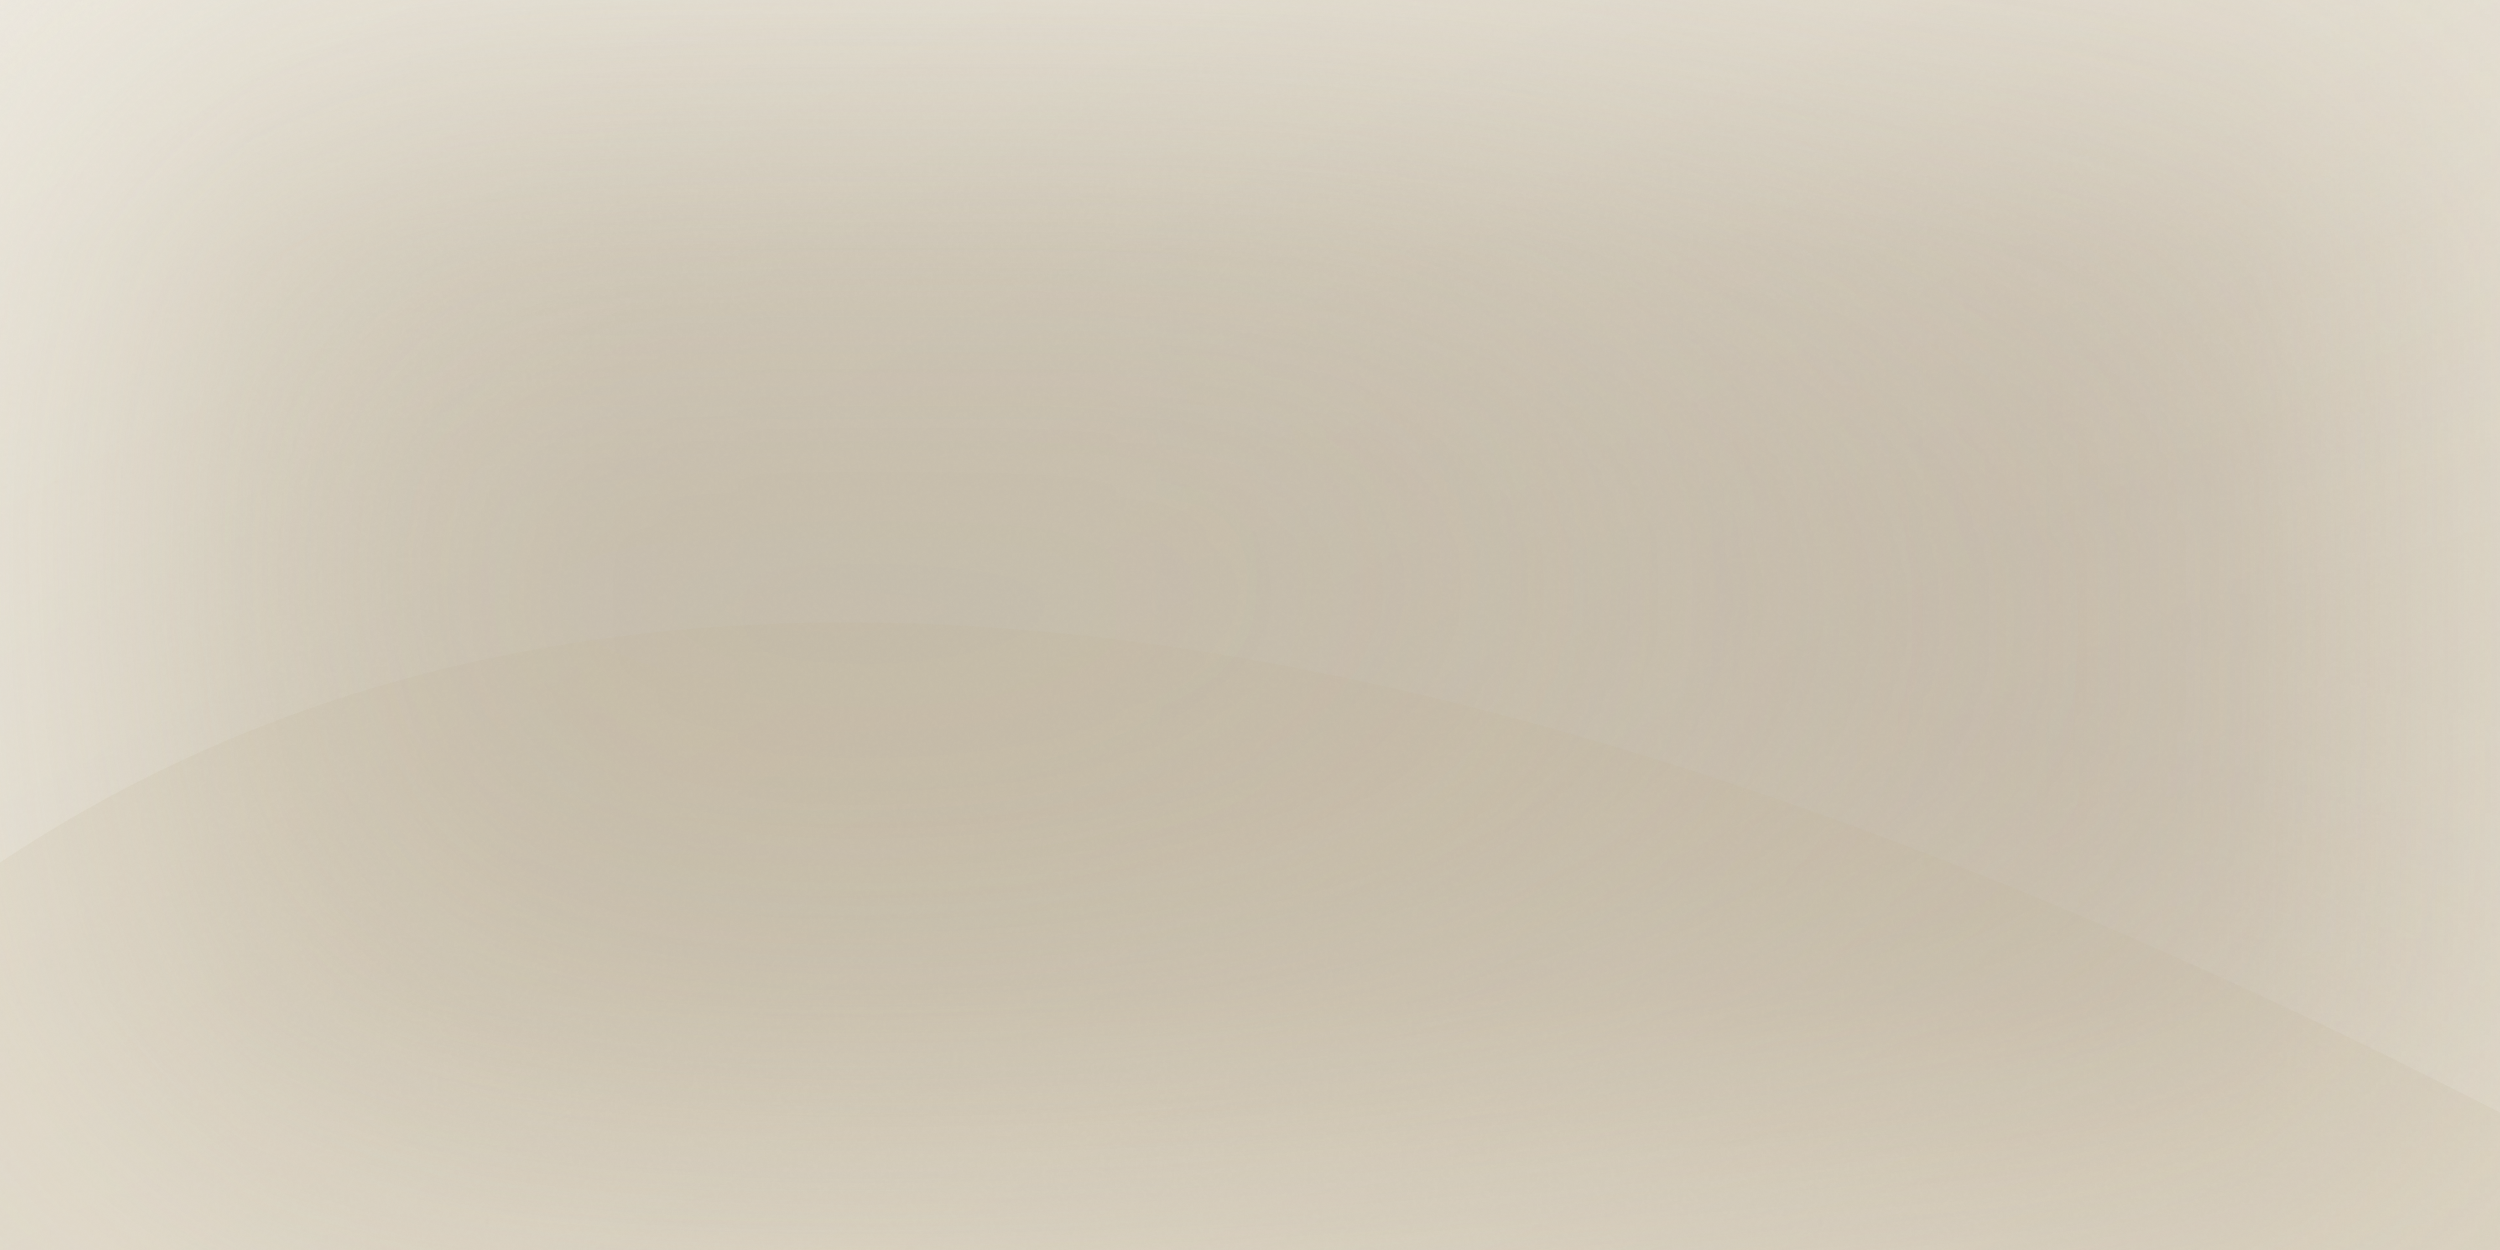
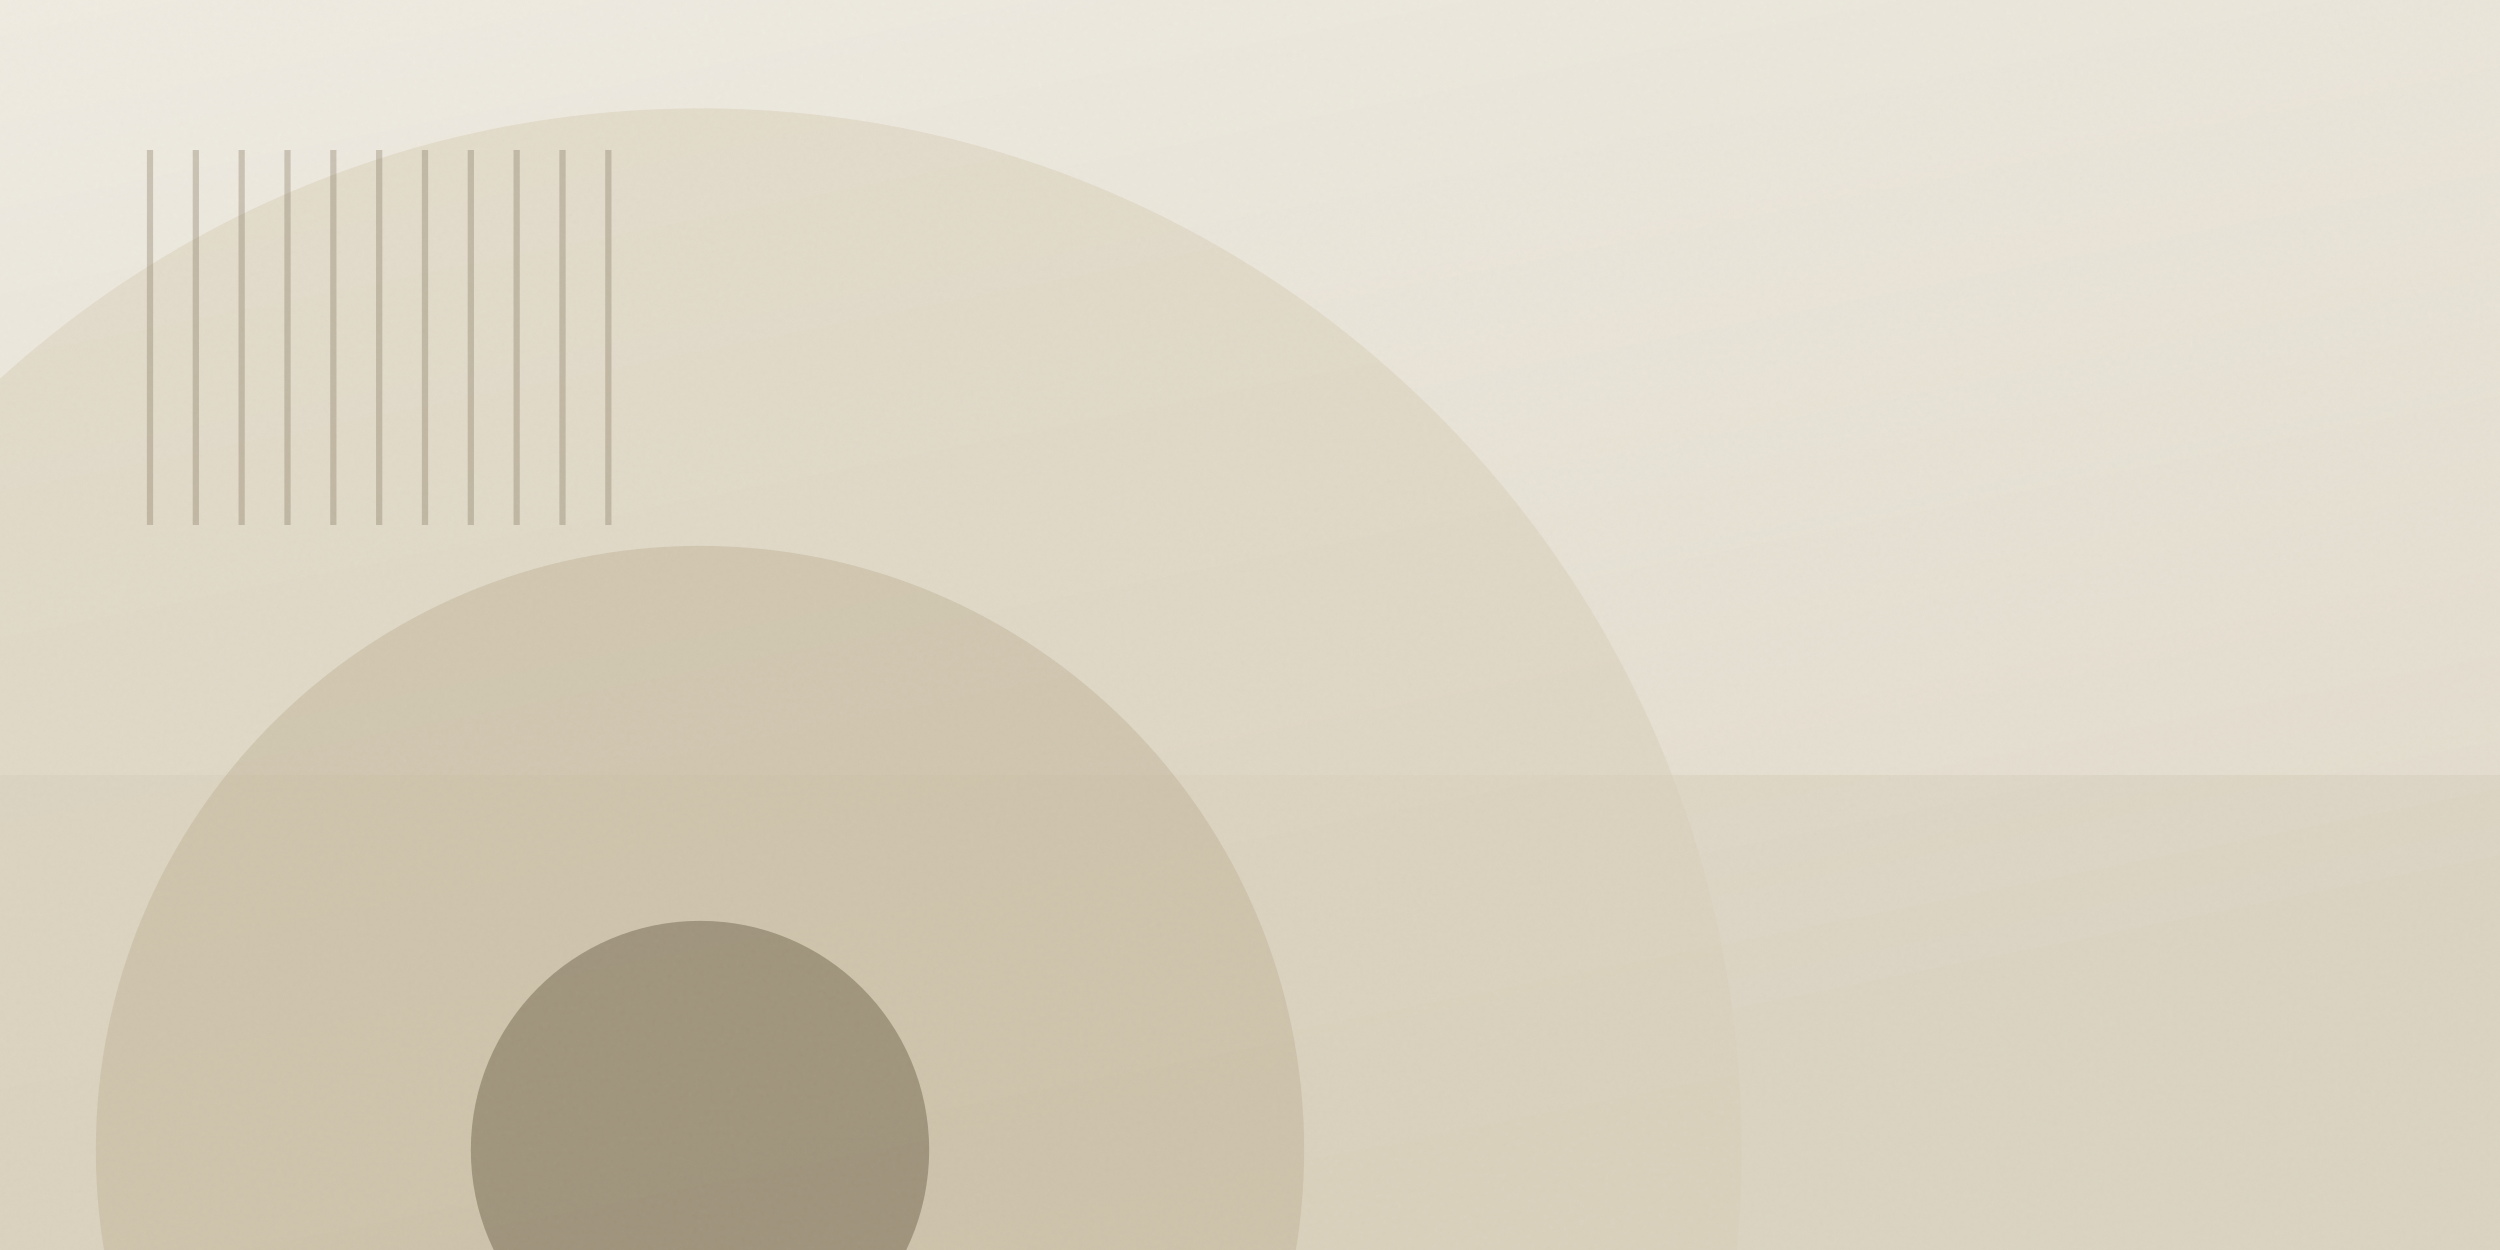
<svg xmlns="http://www.w3.org/2000/svg" viewBox="0 0 600 300" width="600" height="300" role="img">
  <defs>
-     <linearGradient id="eg" x1="0" y1="0" x2="1" y2="1">
+     <linearGradient id="eg" x1="0" y1="0" x2="0.4" y2="1">
      <stop offset="0" stop-color="#EFEBE1" />
      <stop offset="1" stop-color="#E1DACB" />
    </linearGradient>
-     <filter id="soft">
-       <feGaussianBlur stdDeviation="67" />
-     </filter>
    <filter id="grain2">
      <feTurbulence type="fractalNoise" baseFrequency="0.8" numOctaves="3" seed="4" />
      <feColorMatrix type="saturate" values="0" />
      <feComponentTransfer>
        <feFuncA type="linear" slope="0.05" />
      </feComponentTransfer>
    </filter>
  </defs>
  <rect width="600" height="300" fill="url(#eg)" />
-   <g filter="url(#soft)">
-     <circle cx="200" cy="95" r="197" fill="#D8CDB8" opacity="0.24" />
-     <circle cx="315" cy="138" r="342" fill="#BFB194" opacity="0.19" />
-     <circle cx="571" cy="146" r="523" fill="#7A6E56" opacity="0.26" />
-     <circle cx="86" cy="187" r="350" fill="#E1DACB" opacity="0.12" />
-   </g>
-   <path d="M0 207 Q 210 67 600 267 L 600 300 L 0 300 Z" fill="#BFB194" opacity="0.14" />
-   <rect width="600" height="300" filter="url(#grain2)" opacity="0.65" />
+   <rect x="0" y="186" width="600" height="114" fill="#BFB194" opacity="0.18" />
+   <circle cx="168" cy="276" r="250" fill="#D8CDB8" opacity="0.5" />
+   <circle cx="168" cy="276" r="145" fill="#BFB194" opacity="0.45" />
+   <circle cx="168" cy="276" r="55" fill="#7A6E56" opacity="0.55" />
+   <line x1="36" y1="36" x2="36" y2="126" stroke="#7A6E56" stroke-width="1.5" opacity="0.32" />
+   <line x1="47" y1="36" x2="47" y2="126" stroke="#7A6E56" stroke-width="1.5" opacity="0.32" />
+   <line x1="58" y1="36" x2="58" y2="126" stroke="#7A6E56" stroke-width="1.5" opacity="0.32" />
+   <line x1="69" y1="36" x2="69" y2="126" stroke="#7A6E56" stroke-width="1.5" opacity="0.32" />
+   <line x1="80" y1="36" x2="80" y2="126" stroke="#7A6E56" stroke-width="1.5" opacity="0.32" />
+   <line x1="91" y1="36" x2="91" y2="126" stroke="#7A6E56" stroke-width="1.5" opacity="0.32" />
+   <line x1="102" y1="36" x2="102" y2="126" stroke="#7A6E56" stroke-width="1.5" opacity="0.32" />
+   <line x1="113" y1="36" x2="113" y2="126" stroke="#7A6E56" stroke-width="1.5" opacity="0.32" />
+   <line x1="124" y1="36" x2="124" y2="126" stroke="#7A6E56" stroke-width="1.5" opacity="0.32" />
+   <line x1="135" y1="36" x2="135" y2="126" stroke="#7A6E56" stroke-width="1.5" opacity="0.32" />
+   <line x1="146" y1="36" x2="146" y2="126" stroke="#7A6E56" stroke-width="1.5" opacity="0.32" />
+   <rect width="600" height="300" filter="url(#grain2)" opacity="0.7" />
</svg>
